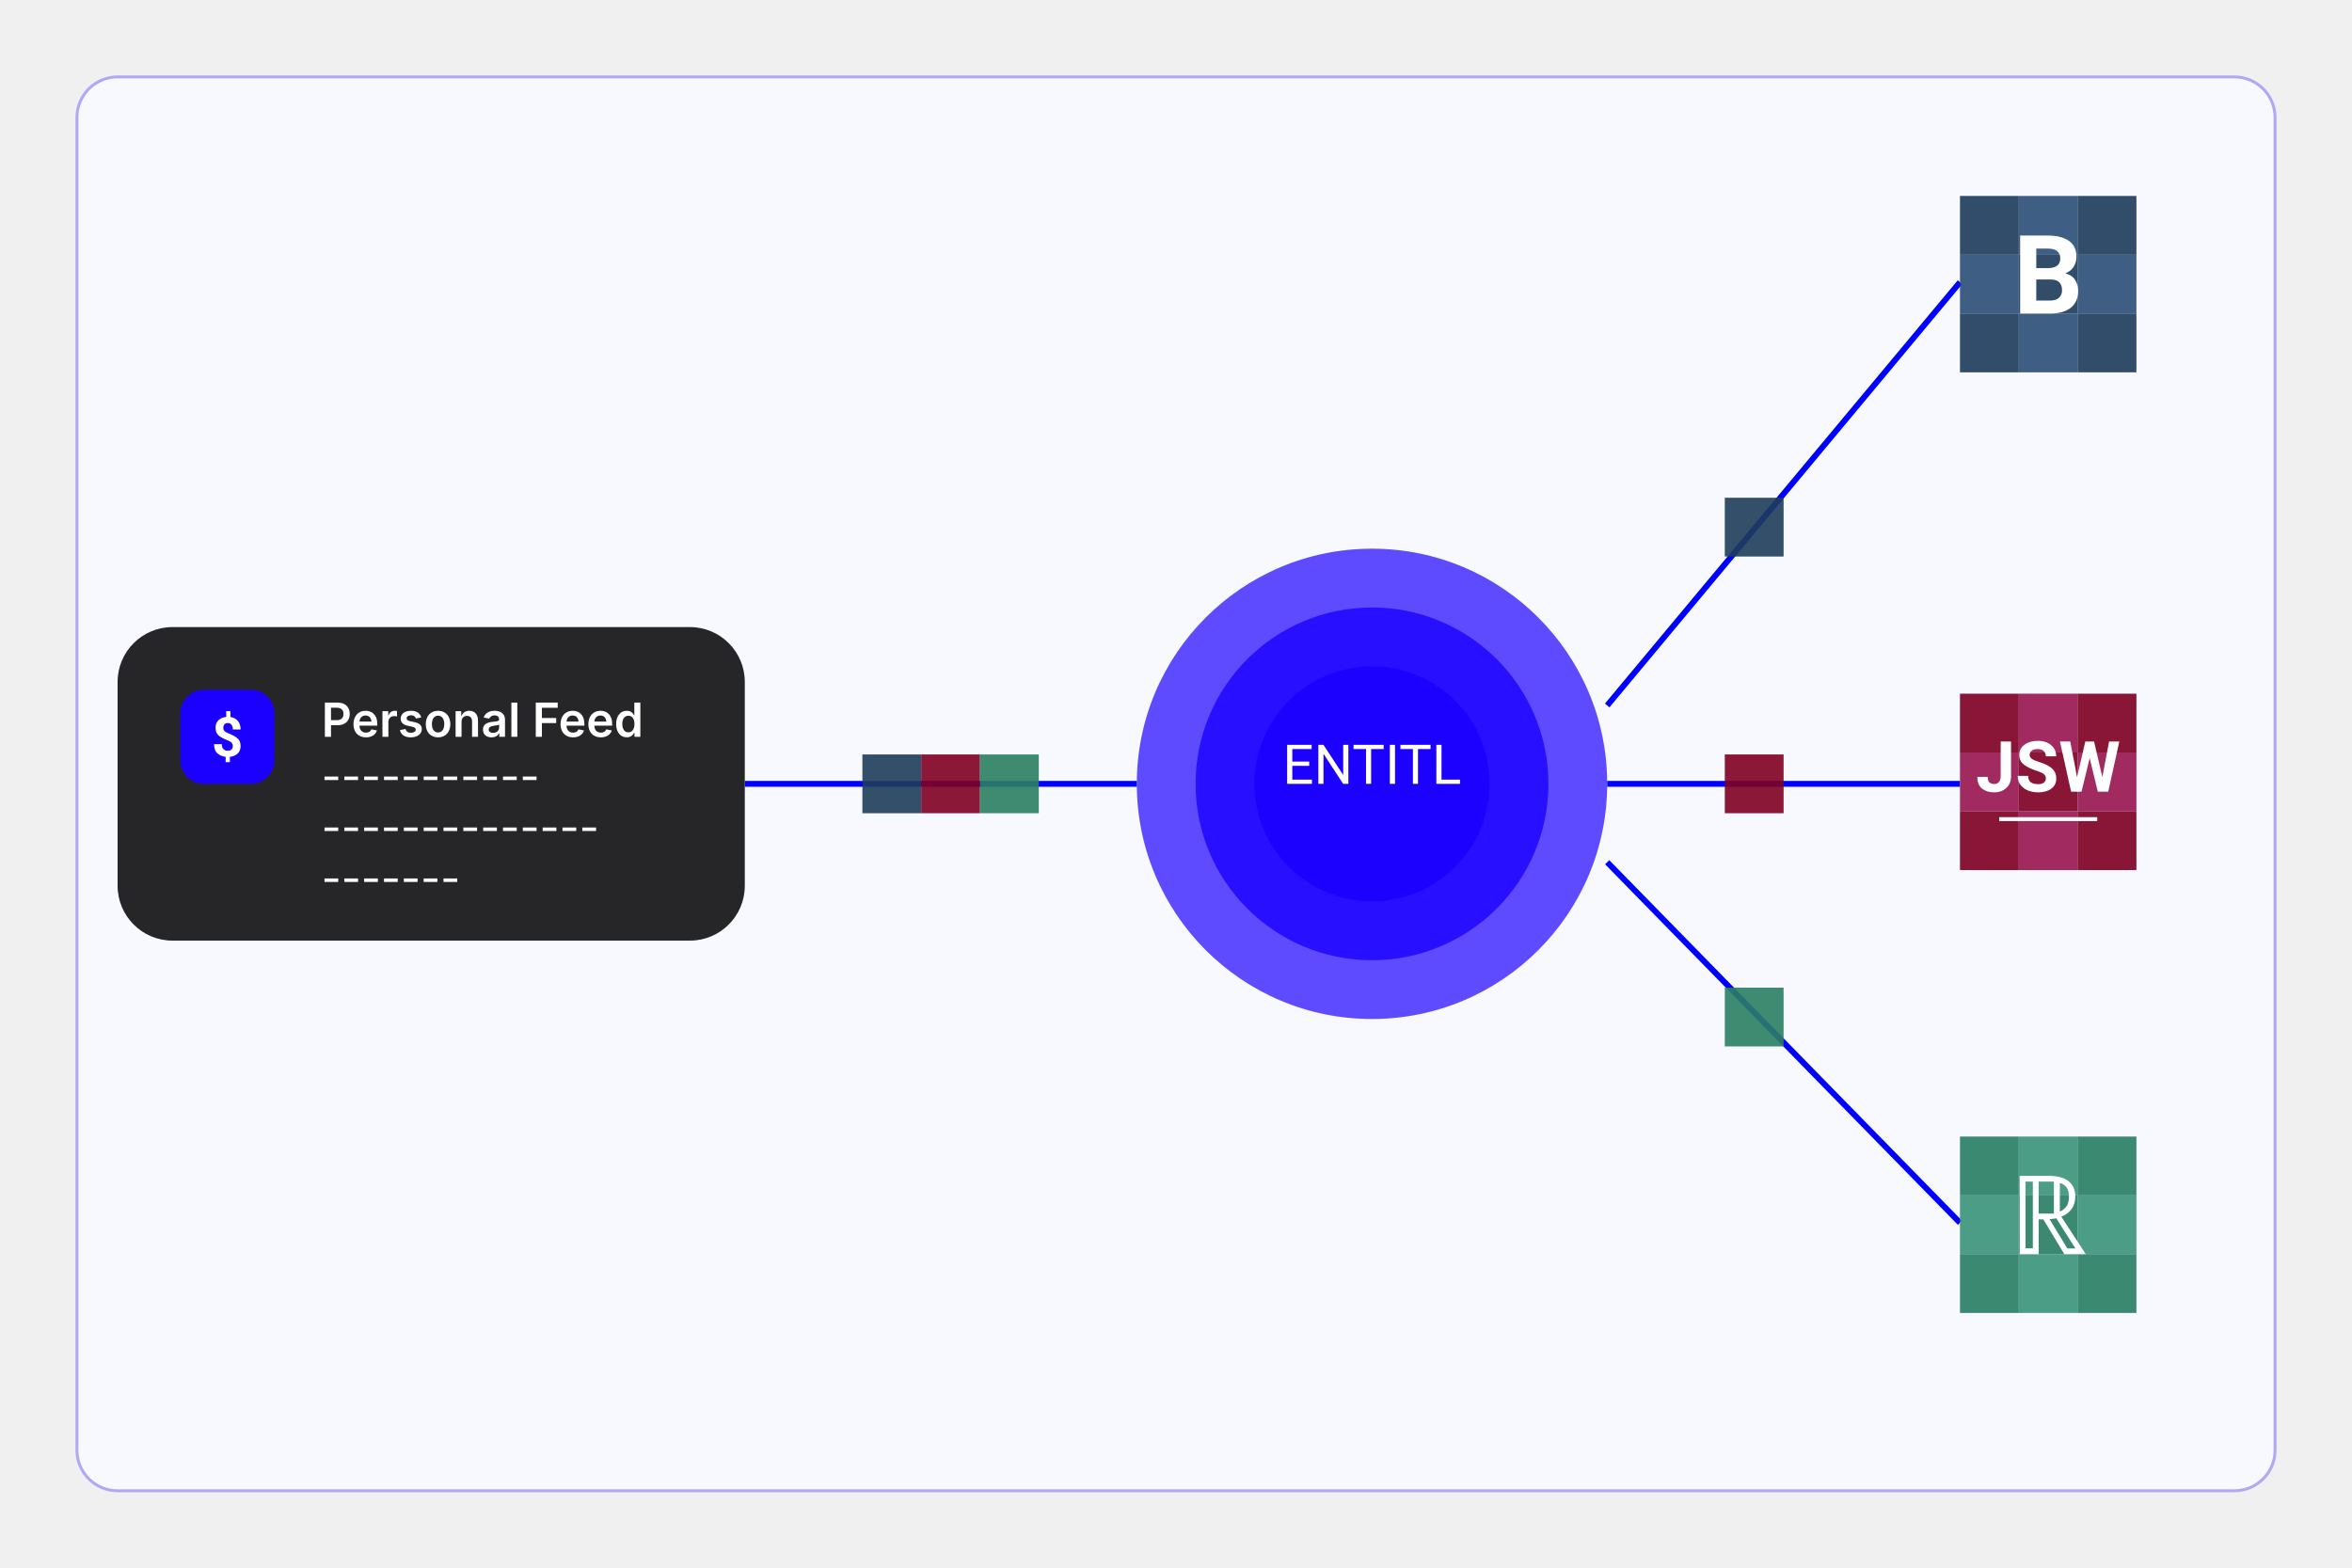
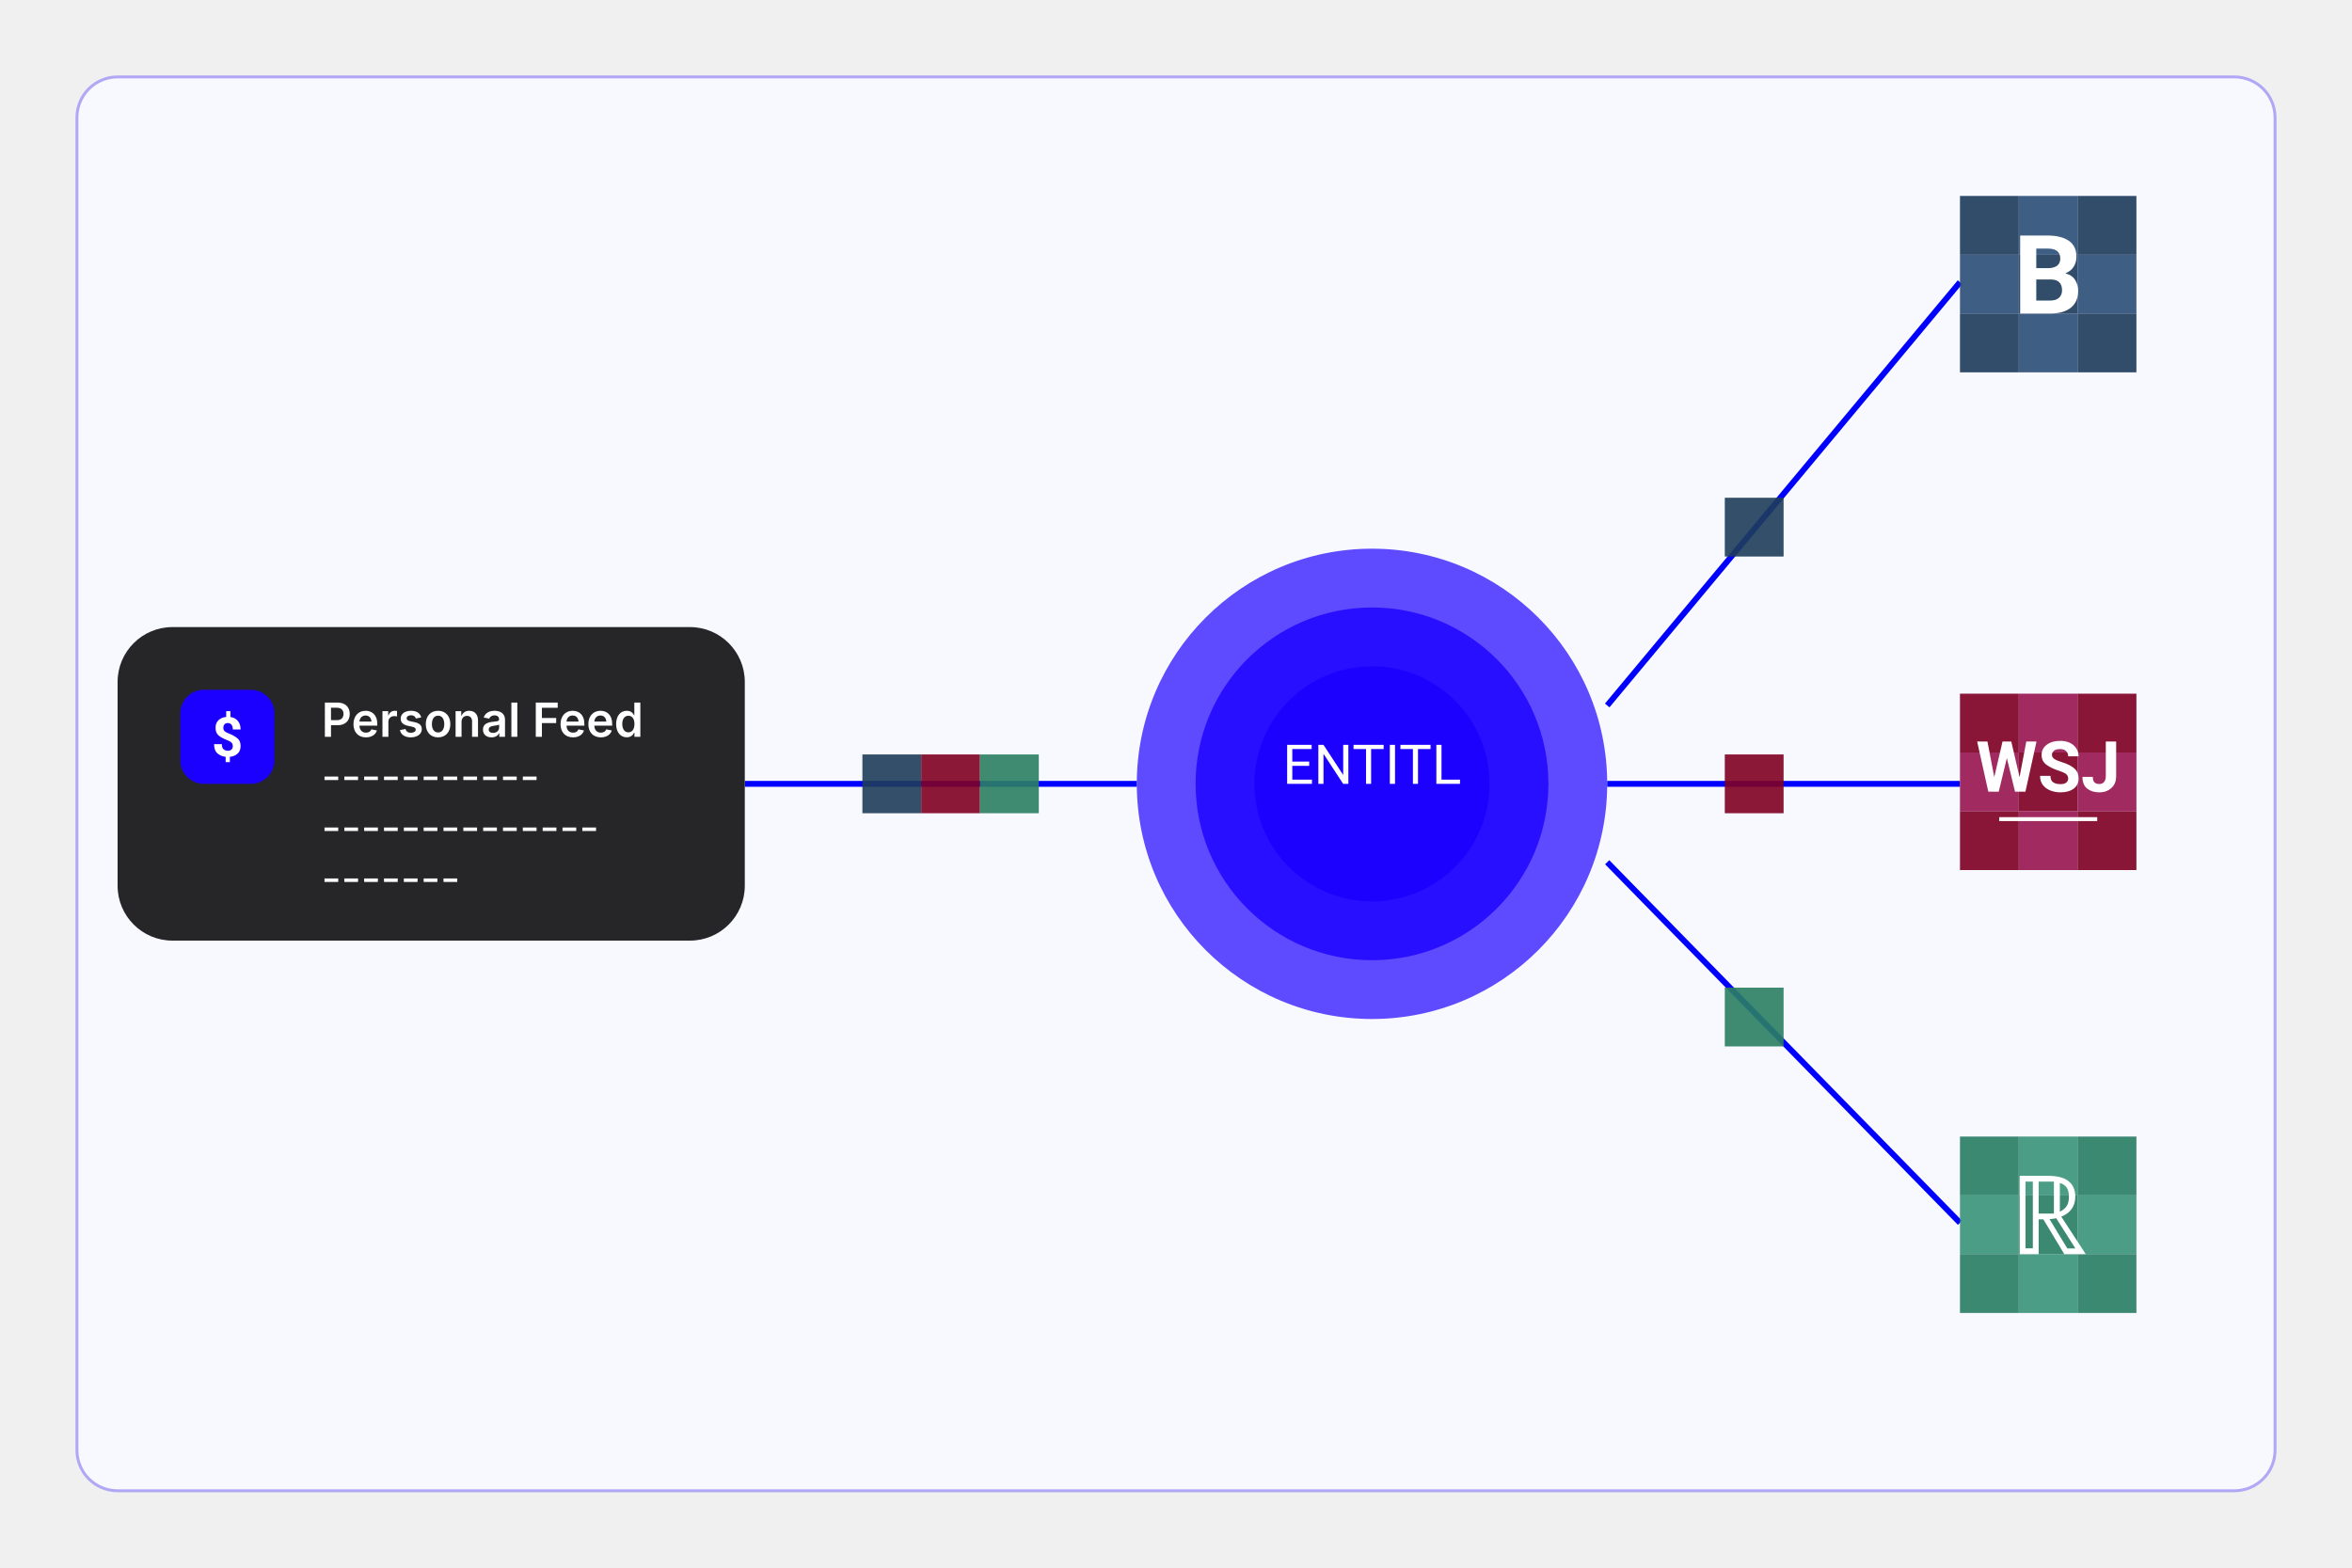
<svg xmlns="http://www.w3.org/2000/svg" viewBox="0 0 600 400">
  <rect x="20" y="20" width="560" height="360" rx="10" fill="#F8F9FF" stroke="#1c00ff" stroke-width="1.5" opacity="0.3" />
  <g transform="translate(0, 0)">
    <rect x="20" y="20" width="560" height="360" rx="10" fill="#F8F9FF" />
    <g id="connections">
      <line x1="190" y1="200" x2="290" y2="200" stroke="#0000FF" stroke-width="1.5" />
      <rect x="220" y="192.5" width="15" height="15" fill="#1E3D59" opacity="0.9" />
      <rect x="235" y="192.5" width="15" height="15" fill="#800020" opacity="0.9" />
      <rect x="250" y="192.5" width="15" height="15" fill="#2A7F62" opacity="0.9" />
      <line x1="410" y1="180" x2="500" y2="72" stroke="#0000FF" stroke-width="1.5" />
      <line x1="410" y1="200" x2="500" y2="200" stroke="#0000FF" stroke-width="1.5" />
      <line x1="410" y1="220" x2="500" y2="312" stroke="#0000FF" stroke-width="1.5" />
      <rect x="440" y="127" width="15" height="15" fill="#1E3D59" opacity="0.9" />
      <rect x="440" y="192.5" width="15" height="15" fill="#800020" opacity="0.9" />
      <rect x="440" y="252" width="15" height="15" fill="#2A7F62" opacity="0.9" />
    </g>
    <g transform="translate(30, 160)">
      <rect x="0" y="0" width="160" height="80" rx="14" fill="rgba(28, 28, 30, 0.95)" />
      <rect x="16" y="16" width="24" height="24" rx="6" fill="#1c00ff" />
      <text x="28" y="33" text-anchor="middle" fill="white" font-family="Roboto" font-size="14" font-weight="bold">$</text>
      <text x="52" y="28" fill="white" font-family="system-ui, -apple-system" font-size="12" font-weight="600">Personal Feed</text>
      <text x="52" y="42" fill="white" font-family="system-ui, -apple-system" font-size="11">
        <tspan x="52" dy="0">-----------</tspan>
        <tspan x="52" dy="13">--------------</tspan>
        <tspan x="52" dy="13">-------</tspan>
      </text>
    </g>
    <g transform="translate(30,0)">
      <circle cx="320" cy="200" r="60" fill="#1c00ff" opacity="0.7" />
      <circle cx="320" cy="200" r="45" fill="#1c00ff" opacity="0.8" />
      <circle cx="320" cy="200" r="30" fill="#1c00ff" opacity="0.9" />
      <text x="320" y="200" text-anchor="middle" fill="white" font-family="Roboto" font-size="14">ENTITL</text>
    </g>
    <g transform="translate(500, 50)">
      <rect x="0" y="0" width="45" height="45" fill="#1c00ff" opacity="0.1" />
      <rect x="0" y="0" width="15" height="15" fill="#1E3D59" opacity="0.9" />
      <rect x="15" y="0" width="15" height="15" fill="#2E5077" opacity="0.9" />
      <rect x="30" y="0" width="15" height="15" fill="#1E3D59" opacity="0.9" />
      <rect x="0" y="15" width="15" height="15" fill="#2E5077" opacity="0.9" />
      <rect x="15" y="15" width="15" height="15" fill="#1E3D59" opacity="0.9" />
      <rect x="30" y="15" width="15" height="15" fill="#2E5077" opacity="0.9" />
      <rect x="0" y="30" width="15" height="15" fill="#1E3D59" opacity="0.9" />
      <rect x="15" y="30" width="15" height="15" fill="#2E5077" opacity="0.9" />
      <rect x="30" y="30" width="15" height="15" fill="#1E3D59" opacity="0.9" />
      <text x="22.5" y="30" text-anchor="middle" dominantBaseline="middle" fill="white" font-family="Roboto" font-size="28" font-weight="bold">B</text>
    </g>
    <g transform="translate(500, 177)">
      <rect x="0" y="0" width="45" height="45" fill="#1c00ff" opacity="0.1" />
      <rect x="0" y="0" width="15" height="15" fill="#800020" opacity="0.9" />
      <rect x="15" y="0" width="15" height="15" fill="#9A1750" opacity="0.9" />
      <rect x="30" y="0" width="15" height="15" fill="#800020" opacity="0.9" />
      <rect x="0" y="15" width="15" height="15" fill="#9A1750" opacity="0.9" />
      <rect x="15" y="15" width="15" height="15" fill="#800020" opacity="0.9" />
      <rect x="30" y="15" width="15" height="15" fill="#9A1750" opacity="0.9" />
      <rect x="0" y="30" width="15" height="15" fill="#800020" opacity="0.9" />
      <rect x="15" y="30" width="15" height="15" fill="#9A1750" opacity="0.9" />
      <rect x="30" y="30" width="15" height="15" fill="#800020" opacity="0.9" />
-       <text x="22.5" y="25" text-anchor="middle" dominantBaseline="middle" fill="white" font-family="Roboto" font-size="18" font-weight="bold">JSW</text>
+       <text x="22.5" y="25" text-anchor="middle" dominantBaseline="middle" fill="white" font-family="Roboto" font-size="18" font-weight="bold">WSJ</text>
      <line x1="10" y1="32" x2="35" y2="32" stroke="white" stroke-width="1" />
    </g>
    <g transform="translate(500, 290)">
      <rect x="0" y="0" width="45" height="45" fill="#1c00ff" opacity="0.1" />
      <rect x="0" y="0" width="15" height="15" fill="#2A7F62" opacity="0.9" />
      <rect x="15" y="0" width="15" height="15" fill="#3B9778" opacity="0.9" />
      <rect x="30" y="0" width="15" height="15" fill="#2A7F62" opacity="0.9" />
      <rect x="0" y="15" width="15" height="15" fill="#3B9778" opacity="0.9" />
      <rect x="15" y="15" width="15" height="15" fill="#2A7F62" opacity="0.9" />
      <rect x="30" y="15" width="15" height="15" fill="#3B9778" opacity="0.9" />
      <rect x="0" y="30" width="15" height="15" fill="#2A7F62" opacity="0.9" />
      <rect x="15" y="30" width="15" height="15" fill="#3B9778" opacity="0.9" />
      <rect x="30" y="30" width="15" height="15" fill="#2A7F62" opacity="0.9" />
      <text x="22.5" y="30" text-anchor="middle" dominantBaseline="middle" fill="white" font-family="Roboto" font-size="28" font-weight="bold">ℝ</text>
    </g>
  </g>
</svg>
